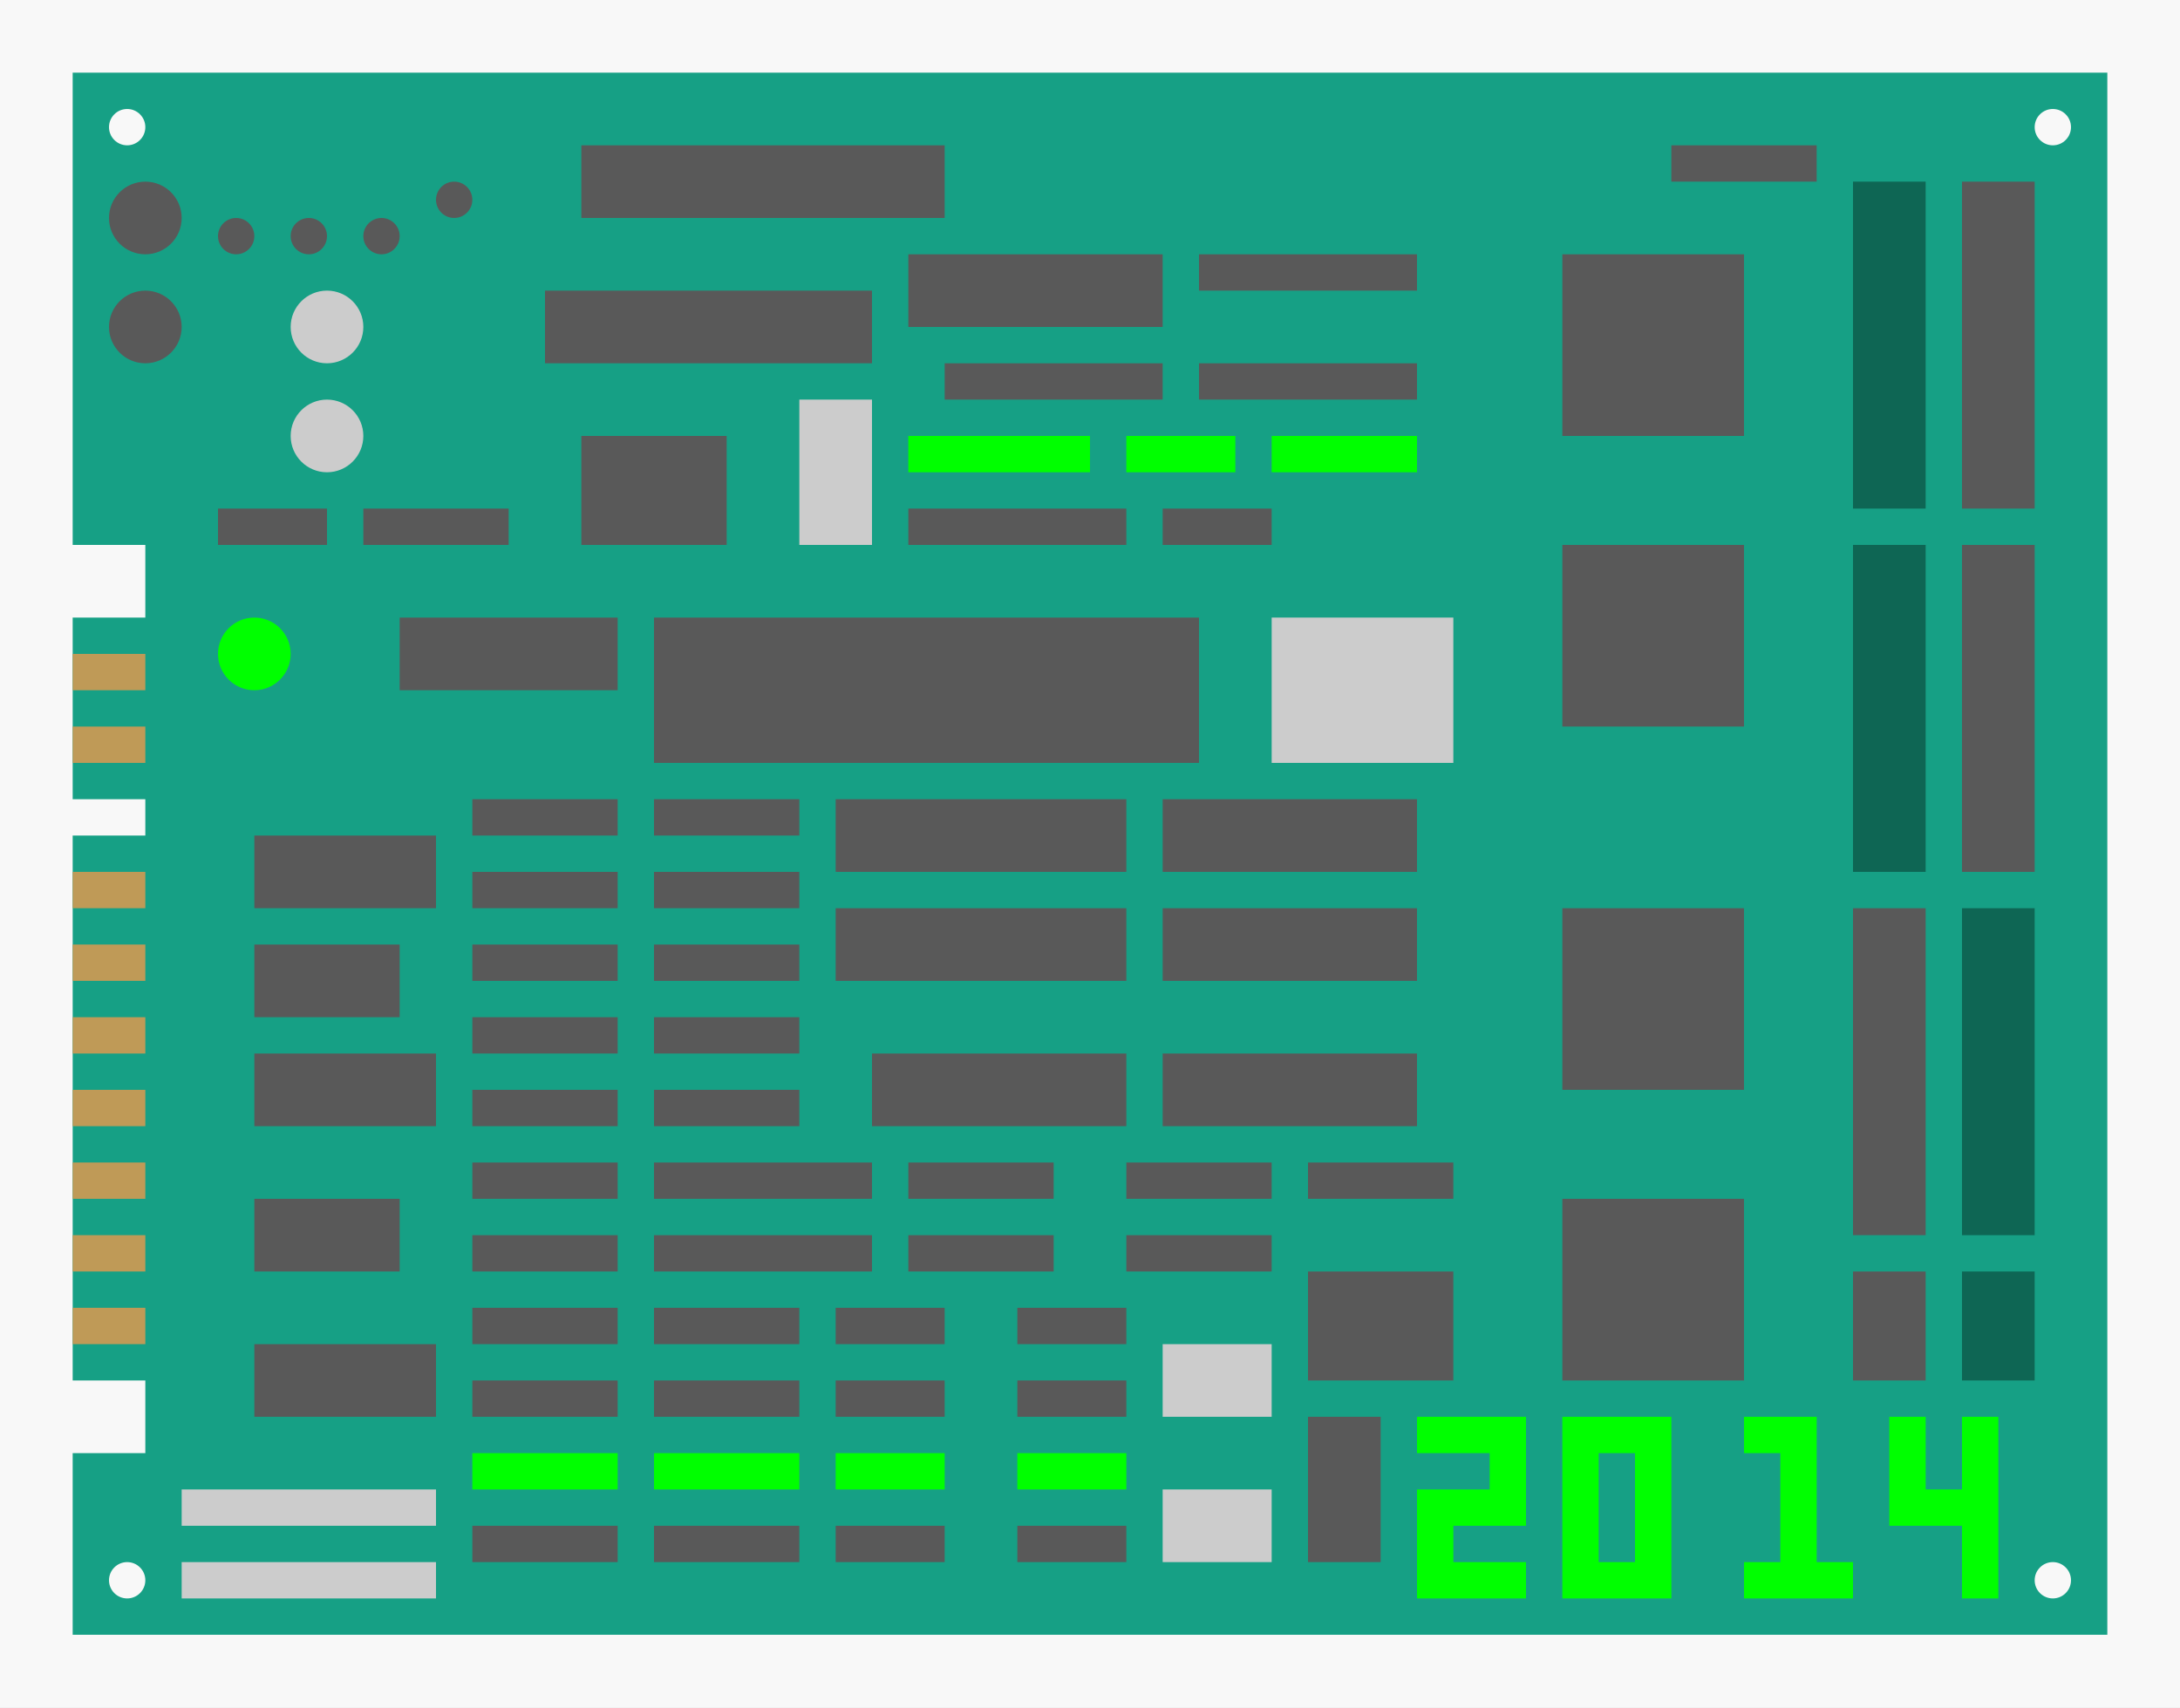
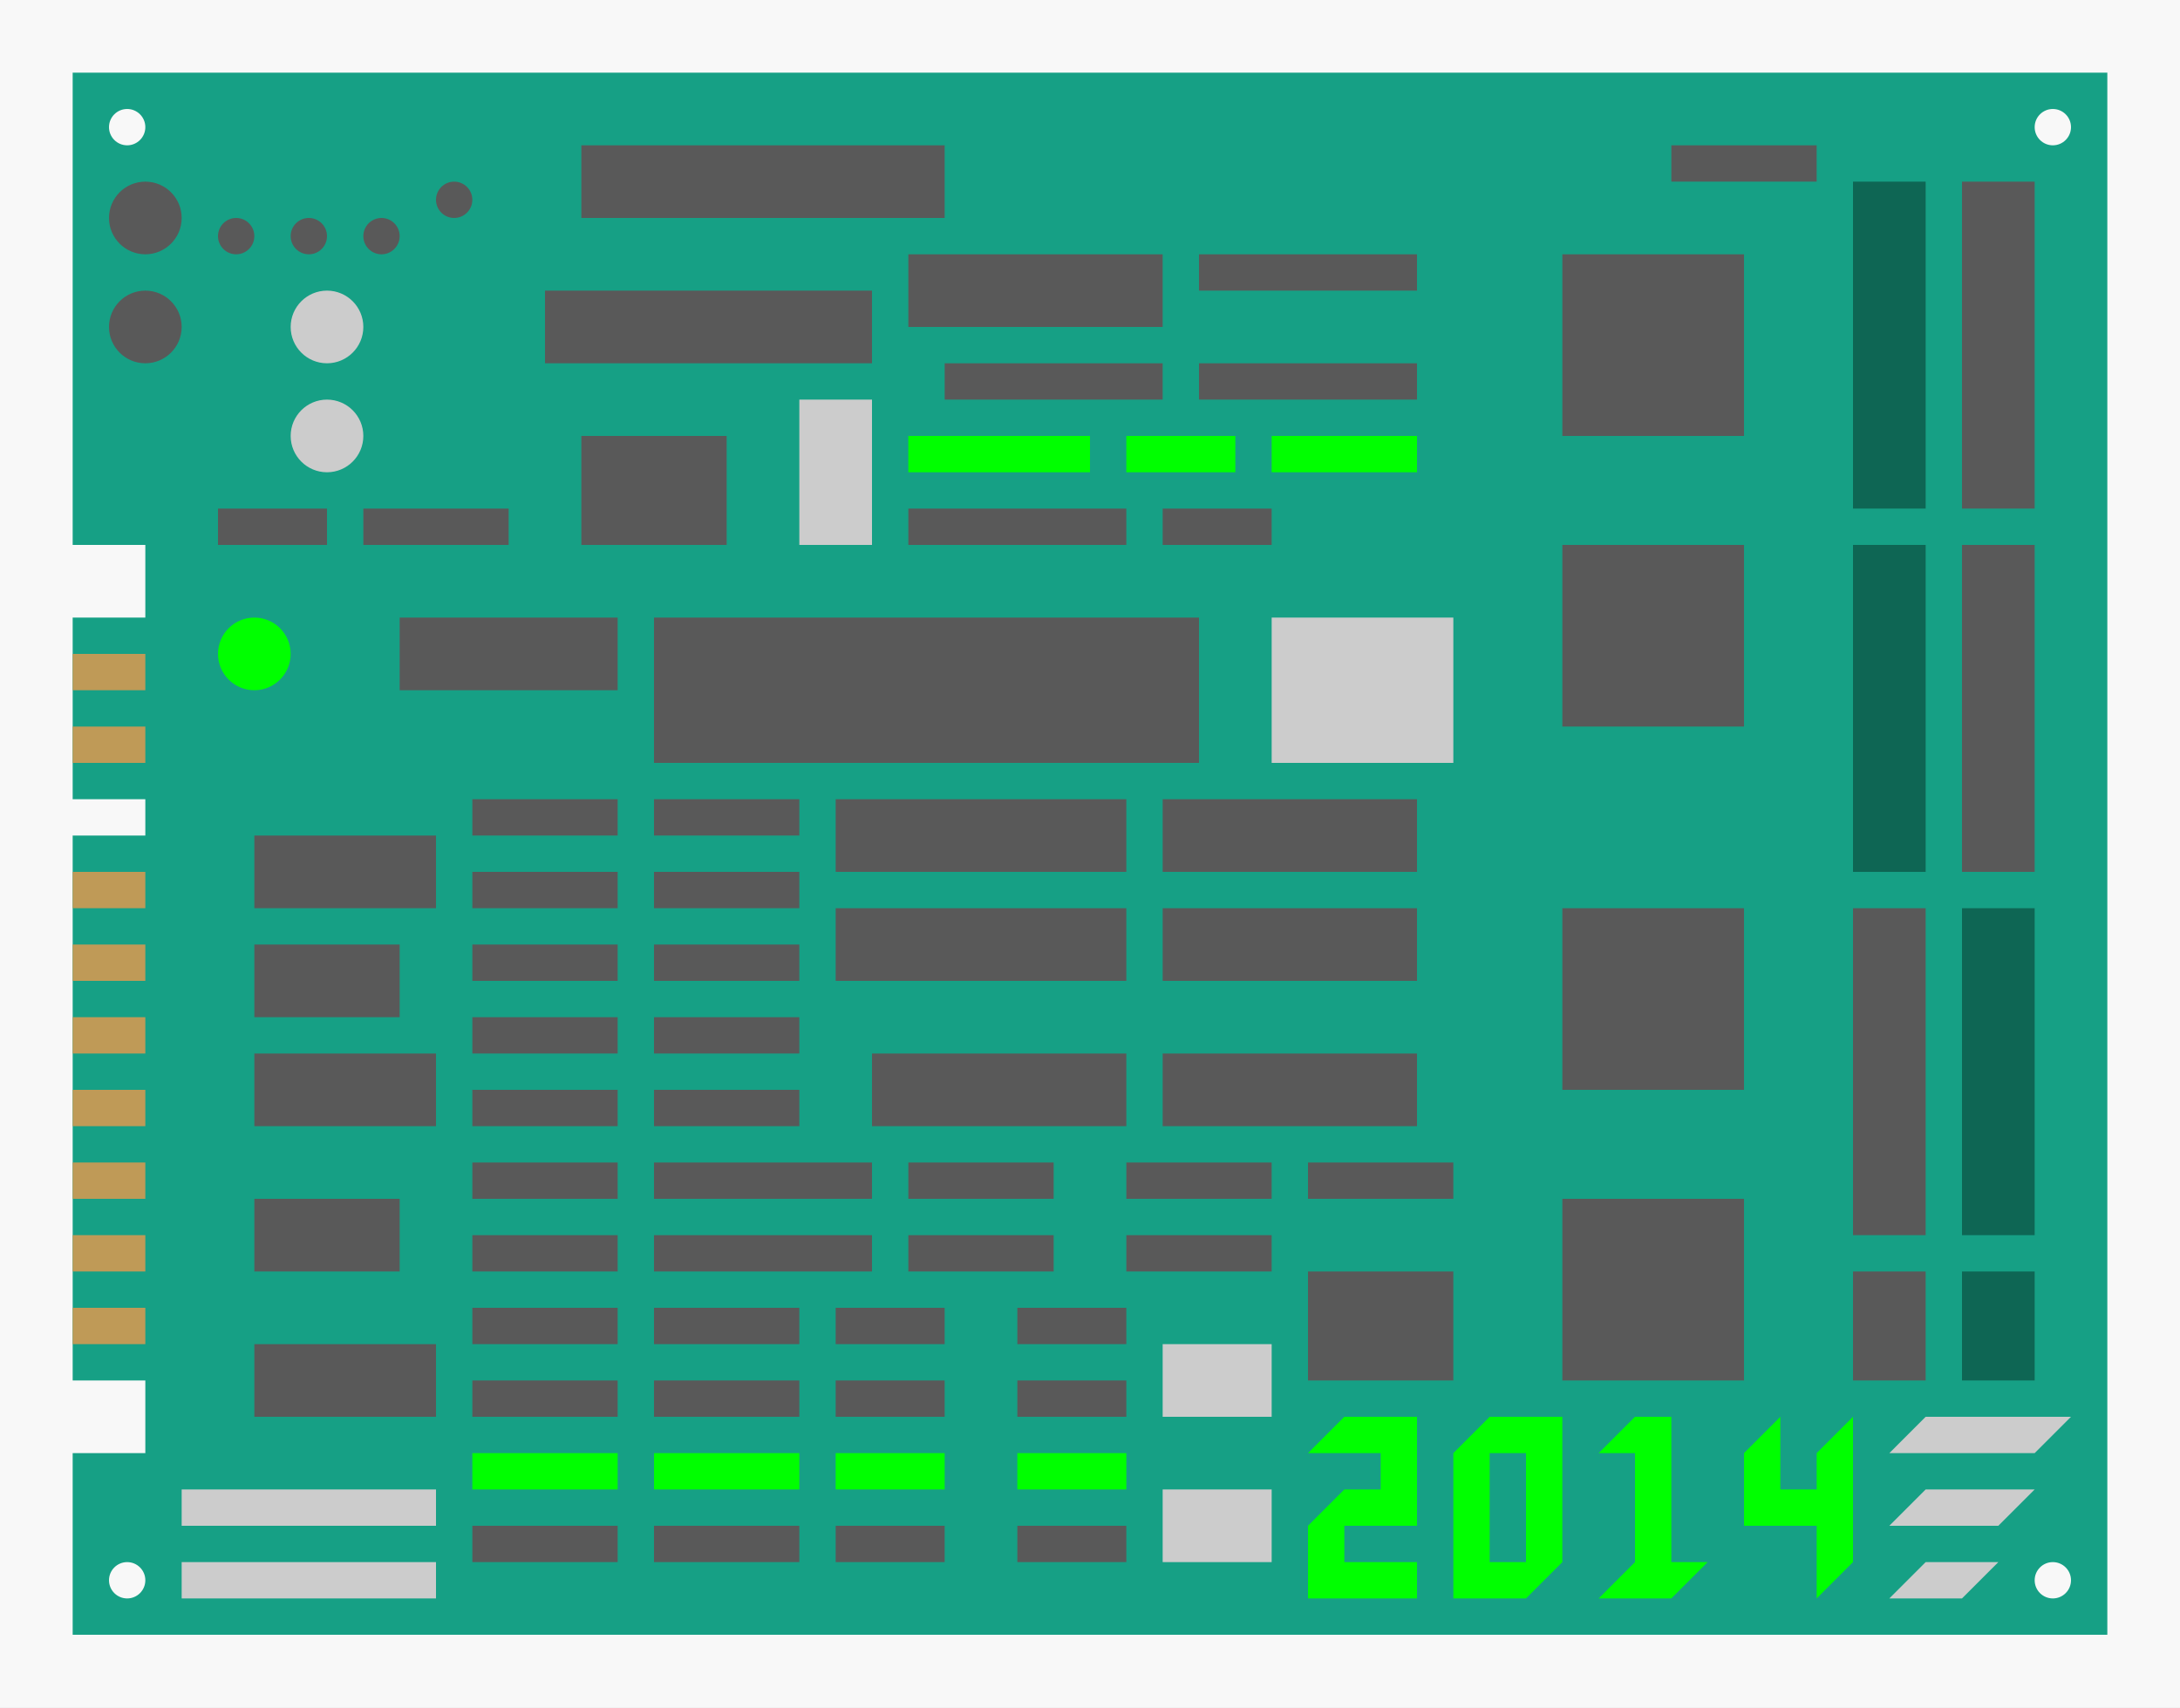
<svg xmlns="http://www.w3.org/2000/svg" viewBox="0 0 320 250.667" height="250.667" width="320" xml:space="preserve" id="svg2" version="1.1">
  <defs id="defs6">
    <clipPath id="clipPath18" clipPathUnits="userSpaceOnUse">
      <path id="path16" d="M 0,256 H 256 V 0 H 0 Z" />
    </clipPath>
    <clipPath id="clipPath26" clipPathUnits="userSpaceOnUse">
      <path id="path24" d="M 8,220 H 248 V 32 H 8 Z" />
    </clipPath>
  </defs>
  <g transform="matrix(1.333333,0,0,-1.333333,-10.66667,293.3333)" id="g10">
    <g id="g12">
      <g clip-path="url(#clipPath18)" id="g14">
        <g id="g20">
          <g id="g22" />
          <g id="g34">
            <g style="opacity:0.5" id="g32" clip-path="url(#clipPath26)">
              <g id="g30" transform="translate(248,220)">
                <path id="path28" style="fill:#ffffff;fill-opacity:1;fill-rule:nonzero;stroke:none" d="m 0,0 h -8 -224 -8 v -8 -52 -8 -20 -8 -56 -8 -20 -8 h 8 8 8 208 8 v 8 120 4 48 z" />
              </g>
            </g>
          </g>
        </g>
        <g transform="translate(234,204)" id="g36">
          <path id="path38" style="fill:#16a085;fill-opacity:1;fill-rule:nonzero;stroke:none" d="M 0,0 C -1.104,0 -2,0.896 -2,2 -2,3.104 -1.104,4 0,4 1.104,4 2,3.104 2,2 2,0.896 1.104,0 0,0 m 0,-160 c -1.104,0 -2,0.896 -2,2 0,1.104 0.896,2 2,2 1.104,0 2,-0.896 2,-2 0,-1.104 -0.896,-2 -2,-2 M -212,0 c -1.104,0 -2,0.896 -2,2 0,1.104 0.896,2 2,2 1.104,0 2,-0.896 2,-2 0,-1.104 -0.896,-2 -2,-2 m 0,-160 c -1.104,0 -2,0.896 -2,2 0,1.104 0.896,2 2,2 1.104,0 2,-0.896 2,-2 0,-1.104 -0.896,-2 -2,-2 m -6,168 v -52 h 8 v -8 h -8 v -20 h 8 v -4 h -8 v -60 h 8 v -8 h -8 v -20 h 8 8 208 v 120 4 48 z" />
        </g>
        <path id="path40" style="fill:#595959;fill-opacity:1;fill-rule:nonzero;stroke:none" d="M 112,196 H 72 v 8 h 40 z" />
        <path id="path42" style="fill:#595959;fill-opacity:1;fill-rule:nonzero;stroke:none" d="M 104,180 H 68 v 8 h 36 z" />
        <path id="path44" style="fill:#595959;fill-opacity:1;fill-rule:nonzero;stroke:none" d="m 136,184 h -28 v 8 h 28 z" />
        <g transform="translate(28,196)" id="g46">
          <path id="path48" style="fill:#595959;fill-opacity:1;fill-rule:nonzero;stroke:none" d="m 0,0 c 0,-2.209 -1.791,-4 -4,-4 -2.209,0 -4,1.791 -4,4 0,2.209 1.791,4 4,4 2.209,0 4,-1.791 4,-4" />
        </g>
        <g transform="translate(28,184)" id="g50">
          <path id="path52" style="fill:#595959;fill-opacity:1;fill-rule:nonzero;stroke:none" d="m 0,0 c 0,-2.209 -1.791,-4 -4,-4 -2.209,0 -4,1.791 -4,4 0,2.209 1.791,4 4,4 2.209,0 4,-1.791 4,-4" />
        </g>
        <g transform="translate(48,184)" id="g54">
          <path id="path56" style="fill:#cccccc;fill-opacity:1;fill-rule:nonzero;stroke:none" d="m 0,0 c 0,-2.209 -1.791,-4 -4,-4 -2.209,0 -4,1.791 -4,4 0,2.209 1.791,4 4,4 2.209,0 4,-1.791 4,-4" />
        </g>
        <g transform="translate(48,172)" id="g58">
          <path id="path60" style="fill:#cccccc;fill-opacity:1;fill-rule:nonzero;stroke:none" d="m 0,0 c 0,-2.209 -1.791,-4 -4,-4 -2.209,0 -4,1.791 -4,4 0,2.209 1.791,4 4,4 2.209,0 4,-1.791 4,-4" />
        </g>
        <g transform="translate(36,194)" id="g62">
          <path id="path64" style="fill:#595959;fill-opacity:1;fill-rule:nonzero;stroke:none" d="m 0,0 c 0,-1.104 -0.896,-2 -2,-2 -1.104,0 -2,0.896 -2,2 0,1.104 0.896,2 2,2 1.104,0 2,-0.896 2,-2" />
        </g>
        <g transform="translate(44,194)" id="g66">
          <path id="path68" style="fill:#595959;fill-opacity:1;fill-rule:nonzero;stroke:none" d="m 0,0 c 0,-1.104 -0.896,-2 -2,-2 -1.104,0 -2,0.896 -2,2 0,1.104 0.896,2 2,2 1.104,0 2,-0.896 2,-2" />
        </g>
        <g transform="translate(52,194)" id="g70">
          <path id="path72" style="fill:#595959;fill-opacity:1;fill-rule:nonzero;stroke:none" d="m 0,0 c 0,-1.104 -0.896,-2 -2,-2 -1.104,0 -2,0.896 -2,2 0,1.104 0.896,2 2,2 1.104,0 2,-0.896 2,-2" />
        </g>
        <g transform="translate(60,198)" id="g74">
          <path id="path76" style="fill:#595959;fill-opacity:1;fill-rule:nonzero;stroke:none" d="m 0,0 c 0,-1.104 -0.896,-2 -2,-2 -1.104,0 -2,0.896 -2,2 0,1.104 0.896,2 2,2 1.104,0 2,-0.896 2,-2" />
        </g>
        <path id="path78" style="fill:#595959;fill-opacity:1;fill-rule:nonzero;stroke:none" d="m 164,188 h -24 v 4 h 24 z" />
        <path id="path80" style="fill:#595959;fill-opacity:1;fill-rule:nonzero;stroke:none" d="m 164,176 h -24 v 4 h 24 z" />
        <path id="path82" style="fill:#595959;fill-opacity:1;fill-rule:nonzero;stroke:none" d="m 136,176 h -24 v 4 h 24 z" />
        <path id="path84" style="fill:#00ff00;fill-opacity:1;fill-rule:nonzero;stroke:none" d="m 128,168 h -20 v 4 h 20 z" />
        <path id="path86" style="fill:#00ff00;fill-opacity:1;fill-rule:nonzero;stroke:none" d="m 144,168 h -12 v 4 h 12 z" />
        <path id="path88" style="fill:#00ff00;fill-opacity:1;fill-rule:nonzero;stroke:none" d="m 164,168 h -16 v 4 h 16 z" />
        <path id="path90" style="fill:#595959;fill-opacity:1;fill-rule:nonzero;stroke:none" d="m 132,160 h -24 v 4 h 24 z" />
        <path id="path92" style="fill:#595959;fill-opacity:1;fill-rule:nonzero;stroke:none" d="m 148,160 h -12 v 4 h 12 z" />
        <path id="path94" style="fill:#595959;fill-opacity:1;fill-rule:nonzero;stroke:none" d="M 64,160 H 48 v 4 h 16 z" />
        <path id="path96" style="fill:#595959;fill-opacity:1;fill-rule:nonzero;stroke:none" d="M 44,160 H 32 v 4 h 12 z" />
        <path id="path98" style="fill:#595959;fill-opacity:1;fill-rule:nonzero;stroke:none" d="M 76,144 H 52 v 8 h 24 z" />
        <path id="path100" style="fill:#595959;fill-opacity:1;fill-rule:nonzero;stroke:none" d="M 140,136 H 80 v 16 h 60 z" />
        <path id="path102" style="fill:#595959;fill-opacity:1;fill-rule:nonzero;stroke:none" d="M 88,160 H 72 v 12 h 16 z" />
        <path id="path104" style="fill:#cccccc;fill-opacity:1;fill-rule:nonzero;stroke:none" d="m 104,160 h -8 v 16 h 8 z" />
        <path id="path106" style="fill:#595959;fill-opacity:1;fill-rule:nonzero;stroke:none" d="m 200,172 h -20 v 20 h 20 z" />
        <path id="path108" style="fill:#595959;fill-opacity:1;fill-rule:nonzero;stroke:none" d="m 200,140 h -20 v 20 h 20 z" />
        <path id="path110" style="fill:#595959;fill-opacity:1;fill-rule:nonzero;stroke:none" d="m 200,100 h -20 v 20 h 20 z" />
        <path id="path112" style="fill:#595959;fill-opacity:1;fill-rule:nonzero;stroke:none" d="m 200,68 h -20 v 20 h 20 z" />
        <path id="path114" style="fill:#595959;fill-opacity:1;fill-rule:nonzero;stroke:none" d="m 132,124 h -32 v 8 h 32 z" />
        <path id="path116" style="fill:#595959;fill-opacity:1;fill-rule:nonzero;stroke:none" d="m 164,124 h -28 v 8 h 28 z" />
        <path id="path118" style="fill:#595959;fill-opacity:1;fill-rule:nonzero;stroke:none" d="m 132,112 h -32 v 8 h 32 z" />
        <path id="path120" style="fill:#595959;fill-opacity:1;fill-rule:nonzero;stroke:none" d="m 164,112 h -28 v 8 h 28 z" />
        <path id="path122" style="fill:#595959;fill-opacity:1;fill-rule:nonzero;stroke:none" d="m 132,96 h -28 v 8 h 28 z" />
        <path id="path124" style="fill:#595959;fill-opacity:1;fill-rule:nonzero;stroke:none" d="m 164,96 h -28 v 8 h 28 z" />
        <path id="path126" style="fill:#595959;fill-opacity:1;fill-rule:nonzero;stroke:none" d="m 220,84 h -8 v 36 h 8 z" />
        <path id="path128" style="fill:#595959;fill-opacity:1;fill-rule:nonzero;stroke:none" d="m 220,68 h -8 v 12 h 8 z" />
        <path id="path130" style="fill:#595959;fill-opacity:1;fill-rule:nonzero;stroke:none" d="m 232,124 h -8 v 36 h 8 z" />
        <path id="path132" style="fill:#595959;fill-opacity:1;fill-rule:nonzero;stroke:none" d="m 232,164 h -8 v 36 h 8 z" />
        <path id="path134" style="fill:#595959;fill-opacity:1;fill-rule:nonzero;stroke:none" d="m 208,200 h -16 v 4 h 16 z" />
        <path id="path136" style="fill:#595959;fill-opacity:1;fill-rule:nonzero;stroke:none" d="M 56,120 H 36 v 8 h 20 z" />
        <path id="path138" style="fill:#595959;fill-opacity:1;fill-rule:nonzero;stroke:none" d="M 56,96 H 36 v 8 h 20 z" />
        <path id="path140" style="fill:#595959;fill-opacity:1;fill-rule:nonzero;stroke:none" d="M 56,64 H 36 v 8 h 20 z" />
        <path id="path142" style="fill:#cccccc;fill-opacity:1;fill-rule:nonzero;stroke:none" d="M 56,52 H 28 v 4 h 28 z" />
        <path id="path144" style="fill:#cccccc;fill-opacity:1;fill-rule:nonzero;stroke:none" d="M 56,44 H 28 v 4 h 28 z" />
        <path id="path146" style="fill:#595959;fill-opacity:1;fill-rule:nonzero;stroke:none" d="M 76,128 H 60 v 4 h 16 z" />
        <path id="path148" style="fill:#595959;fill-opacity:1;fill-rule:nonzero;stroke:none" d="M 96,128 H 80 v 4 h 16 z" />
        <path id="path150" style="fill:#595959;fill-opacity:1;fill-rule:nonzero;stroke:none" d="M 76,120 H 60 v 4 h 16 z" />
        <path id="path152" style="fill:#595959;fill-opacity:1;fill-rule:nonzero;stroke:none" d="M 96,120 H 80 v 4 h 16 z" />
        <path id="path154" style="fill:#595959;fill-opacity:1;fill-rule:nonzero;stroke:none" d="M 76,112 H 60 v 4 h 16 z" />
        <path id="path156" style="fill:#595959;fill-opacity:1;fill-rule:nonzero;stroke:none" d="M 96,112 H 80 v 4 h 16 z" />
        <path id="path158" style="fill:#595959;fill-opacity:1;fill-rule:nonzero;stroke:none" d="M 76,104 H 60 v 4 h 16 z" />
        <path id="path160" style="fill:#595959;fill-opacity:1;fill-rule:nonzero;stroke:none" d="M 96,104 H 80 v 4 h 16 z" />
        <path id="path162" style="fill:#595959;fill-opacity:1;fill-rule:nonzero;stroke:none" d="M 76,96 H 60 v 4 h 16 z" />
        <path id="path164" style="fill:#595959;fill-opacity:1;fill-rule:nonzero;stroke:none" d="M 96,96 H 80 v 4 h 16 z" />
        <path id="path166" style="fill:#595959;fill-opacity:1;fill-rule:nonzero;stroke:none" d="M 76,88 H 60 v 4 h 16 z" />
        <path id="path168" style="fill:#595959;fill-opacity:1;fill-rule:nonzero;stroke:none" d="M 104,88 H 80 v 4 h 24 z" />
        <path id="path170" style="fill:#595959;fill-opacity:1;fill-rule:nonzero;stroke:none" d="M 76,80 H 60 v 4 h 16 z" />
        <path id="path172" style="fill:#595959;fill-opacity:1;fill-rule:nonzero;stroke:none" d="M 76,72 H 60 v 4 h 16 z" />
        <path id="path174" style="fill:#595959;fill-opacity:1;fill-rule:nonzero;stroke:none" d="M 76,64 H 60 v 4 h 16 z" />
        <path id="path176" style="fill:#00ff00;fill-opacity:1;fill-rule:nonzero;stroke:none" d="M 76,56 H 60 v 4 h 16 z" />
        <path id="path178" style="fill:#595959;fill-opacity:1;fill-rule:nonzero;stroke:none" d="M 76,48 H 60 v 4 h 16 z" />
        <path id="path180" style="fill:#595959;fill-opacity:1;fill-rule:nonzero;stroke:none" d="M 96,72 H 80 v 4 h 16 z" />
        <path id="path182" style="fill:#595959;fill-opacity:1;fill-rule:nonzero;stroke:none" d="M 96,64 H 80 v 4 h 16 z" />
        <path id="path184" style="fill:#00ff00;fill-opacity:1;fill-rule:nonzero;stroke:none" d="M 96,56 H 80 v 4 h 16 z" />
        <path id="path186" style="fill:#595959;fill-opacity:1;fill-rule:nonzero;stroke:none" d="M 96,48 H 80 v 4 h 16 z" />
        <path id="path188" style="fill:#595959;fill-opacity:1;fill-rule:nonzero;stroke:none" d="m 112,72 h -12 v 4 h 12 z" />
        <path id="path190" style="fill:#595959;fill-opacity:1;fill-rule:nonzero;stroke:none" d="m 112,64 h -12 v 4 h 12 z" />
        <path id="path192" style="fill:#00ff00;fill-opacity:1;fill-rule:nonzero;stroke:none" d="m 112,56 h -12 v 4 h 12 z" />
        <path id="path194" style="fill:#595959;fill-opacity:1;fill-rule:nonzero;stroke:none" d="m 112,48 h -12 v 4 h 12 z" />
        <path id="path196" style="fill:#595959;fill-opacity:1;fill-rule:nonzero;stroke:none" d="m 132,72 h -12 v 4 h 12 z" />
        <path id="path198" style="fill:#595959;fill-opacity:1;fill-rule:nonzero;stroke:none" d="m 132,64 h -12 v 4 h 12 z" />
        <path id="path200" style="fill:#00ff00;fill-opacity:1;fill-rule:nonzero;stroke:none" d="m 132,56 h -12 v 4 h 12 z" />
        <path id="path202" style="fill:#595959;fill-opacity:1;fill-rule:nonzero;stroke:none" d="m 132,48 h -12 v 4 h 12 z" />
        <path id="path204" style="fill:#595959;fill-opacity:1;fill-rule:nonzero;stroke:none" d="M 104,80 H 80 v 4 h 24 z" />
        <path id="path206" style="fill:#595959;fill-opacity:1;fill-rule:nonzero;stroke:none" d="m 124,88 h -16 v 4 h 16 z" />
        <path id="path208" style="fill:#595959;fill-opacity:1;fill-rule:nonzero;stroke:none" d="m 124,80 h -16 v 4 h 16 z" />
        <path id="path210" style="fill:#595959;fill-opacity:1;fill-rule:nonzero;stroke:none" d="m 148,88 h -16 v 4 h 16 z" />
        <path id="path212" style="fill:#595959;fill-opacity:1;fill-rule:nonzero;stroke:none" d="m 148,80 h -16 v 4 h 16 z" />
        <path id="path214" style="fill:#595959;fill-opacity:1;fill-rule:nonzero;stroke:none" d="m 168,88 h -16 v 4 h 16 z" />
        <path id="path216" style="fill:#595959;fill-opacity:1;fill-rule:nonzero;stroke:none" d="m 168,68 h -16 v 12 h 16 z" />
        <path id="path218" style="fill:#cccccc;fill-opacity:1;fill-rule:nonzero;stroke:none" d="m 148,64 h -12 v 8 h 12 z" />
        <path id="path220" style="fill:#cccccc;fill-opacity:1;fill-rule:nonzero;stroke:none" d="m 148,48 h -12 v 8 h 12 z" />
-         <g transform="translate(164,60)" id="g222">
-           <path id="path224" style="fill:#00ff00;fill-opacity:1;fill-rule:nonzero;stroke:none" d="M 0,0 H 8 V -4 H 0 v -4 -8 h 4 8 v 4 H 4 v 4 h 4 4 V 0 4 H 0 Z" />
+         <path id="path222" style="fill:#595959;fill-opacity:1;fill-rule:nonzero;stroke:none" d="M 52,80 H 36 v 8 h 16 z" />
+         <path id="path224" style="fill:#595959;fill-opacity:1;fill-rule:nonzero;stroke:none" d="M 52,108 H 36 v 8 h 16 z" />
+         <g transform="translate(40,148)" id="g226">
+           <path id="path228" style="fill:#00ff00;fill-opacity:1;fill-rule:nonzero;stroke:none" d="m 0,0 c 0,-2.209 -1.791,-4 -4,-4 -2.209,0 -4,1.791 -4,4 0,2.209 1.791,4 4,4 2.209,0 4,-1.791 4,-4" />
        </g>
-         <path id="path226" style="fill:#00ff00;fill-opacity:1;fill-rule:nonzero;stroke:none" d="m 188,48 h -4 v 12 h 4 z m -4,16 h -4 V 44 h 4 4 4 v 20 h -4 z" />
-         <g transform="translate(208,48)" id="g228">
-           <path id="path230" style="fill:#00ff00;fill-opacity:1;fill-rule:nonzero;stroke:none" d="m 0,0 v 12 4 h -4 -4 v -4 h 4 V 0 h -4 v -4 h 4 4 4 v 4 z" />
+         <path id="path230" style="fill:#0e6654;fill-opacity:1;fill-rule:nonzero;stroke:none" d="m 220,164 h -8 v 36 h 8 z" />
+         <path id="path232" style="fill:#0e6654;fill-opacity:1;fill-rule:nonzero;stroke:none" d="m 220,124 h -8 v 36 h 8 z" />
+         <path id="path234" style="fill:#0e6654;fill-opacity:1;fill-rule:nonzero;stroke:none" d="m 232,84 h -8 v 36 h 8 z" />
+         <path id="path236" style="fill:#0e6654;fill-opacity:1;fill-rule:nonzero;stroke:none" d="m 232,68 h -8 v 12 h 8 z" />
+         <path id="path238" style="fill:#cccccc;fill-opacity:1;fill-rule:nonzero;stroke:none" d="m 168,136 h -20 v 16 h 20 z" />
+         <path id="path240" style="fill:#bf9a57;fill-opacity:1;fill-rule:nonzero;stroke:none" d="m 24,144 h -8 v 4 h 8 z" />
+         <path id="path242" style="fill:#bf9a57;fill-opacity:1;fill-rule:nonzero;stroke:none" d="m 24,136 h -8 v 4 h 8 z" />
+         <path id="path244" style="fill:#bf9a57;fill-opacity:1;fill-rule:nonzero;stroke:none" d="m 24,120 h -8 v 4 h 8 z" />
+         <path id="path246" style="fill:#bf9a57;fill-opacity:1;fill-rule:nonzero;stroke:none" d="m 24,112 h -8 v 4 h 8 z" />
+         <path id="path248" style="fill:#bf9a57;fill-opacity:1;fill-rule:nonzero;stroke:none" d="m 24,104 h -8 v 4 h 8 z" />
+         <path id="path250" style="fill:#bf9a57;fill-opacity:1;fill-rule:nonzero;stroke:none" d="m 24,96 h -8 v 4 h 8 z" />
+         <path id="path252" style="fill:#bf9a57;fill-opacity:1;fill-rule:nonzero;stroke:none" d="m 24,88 h -8 v 4 h 8 z" />
+         <path id="path254" style="fill:#bf9a57;fill-opacity:1;fill-rule:nonzero;stroke:none" d="m 24,80 h -8 v 4 h 8 z" />
+         <path id="path256" style="fill:#bf9a57;fill-opacity:1;fill-rule:nonzero;stroke:none" d="m 24,72 h -8 v 4 h 8 z" />
+         <g transform="translate(152,60)" id="g258">
+           <path id="path260" style="fill:#00ff00;fill-opacity:1;fill-rule:nonzero;stroke:none" d="M 0,0 H 8 V -4 H 4 L 0,-8 v -8 h 4 8 v 4 H 4 v 4 h 4 4 V 0 4 H 4 Z" />
        </g>
-         <g transform="translate(224,64)" id="g232">
-           <path id="path234" style="fill:#00ff00;fill-opacity:1;fill-rule:nonzero;stroke:none" d="m 0,0 v -8 h -4 v 8 h -4 v -8 -4 h 4 4 v -8 h 4 v 8 4 8 z" />
+         <path id="path262" style="fill:#00ff00;fill-opacity:1;fill-rule:nonzero;stroke:none" d="m 172,60 h 4 V 48 h -4 z m 0,4 -4,-4 V 44 h 4 4 l 4,4 v 16 h -4 z" />
+         <g transform="translate(192,48)" id="g264">
+           <path id="path266" style="fill:#00ff00;fill-opacity:1;fill-rule:nonzero;stroke:none" d="m 0,0 v 16 h -4 l -4,-4 h 4 V 0 l -4,-4 h 4 4 l 4,4 z" />
        </g>
-         <path id="path236" style="fill:#595959;fill-opacity:1;fill-rule:nonzero;stroke:none" d="m 160,48 h -8 v 16 h 8 z" />
-         <path id="path238" style="fill:#595959;fill-opacity:1;fill-rule:nonzero;stroke:none" d="M 52,80 H 36 v 8 h 16 z" />
-         <path id="path240" style="fill:#595959;fill-opacity:1;fill-rule:nonzero;stroke:none" d="M 52,108 H 36 v 8 h 16 z" />
-         <g transform="translate(40,148)" id="g242">
-           <path id="path244" style="fill:#00ff00;fill-opacity:1;fill-rule:nonzero;stroke:none" d="m 0,0 c 0,-2.209 -1.791,-4 -4,-4 -2.209,0 -4,1.791 -4,4 0,2.209 1.791,4 4,4 2.209,0 4,-1.791 4,-4" />
+         <g transform="translate(232,60)" id="g268">
+           <path id="path270" style="fill:#cccccc;fill-opacity:1;fill-rule:nonzero;stroke:none" d="m 0,0 h -16 l 4,4 H 4 Z" />
        </g>
-         <path id="path246" style="fill:#0e6654;fill-opacity:1;fill-rule:nonzero;stroke:none" d="m 220,164 h -8 v 36 h 8 z" />
-         <path id="path248" style="fill:#0e6654;fill-opacity:1;fill-rule:nonzero;stroke:none" d="m 220,124 h -8 v 36 h 8 z" />
-         <path id="path250" style="fill:#0e6654;fill-opacity:1;fill-rule:nonzero;stroke:none" d="m 232,84 h -8 v 36 h 8 z" />
-         <path id="path252" style="fill:#0e6654;fill-opacity:1;fill-rule:nonzero;stroke:none" d="m 232,68 h -8 v 12 h 8 z" />
-         <path id="path254" style="fill:#cccccc;fill-opacity:1;fill-rule:nonzero;stroke:none" d="m 168,136 h -20 v 16 h 20 z" />
-         <path id="path256" style="fill:#bf9a57;fill-opacity:1;fill-rule:nonzero;stroke:none" d="m 24,144 h -8 v 4 h 8 z" />
-         <path id="path258" style="fill:#bf9a57;fill-opacity:1;fill-rule:nonzero;stroke:none" d="m 24,136 h -8 v 4 h 8 z" />
-         <path id="path260" style="fill:#bf9a57;fill-opacity:1;fill-rule:nonzero;stroke:none" d="m 24,120 h -8 v 4 h 8 z" />
-         <path id="path262" style="fill:#bf9a57;fill-opacity:1;fill-rule:nonzero;stroke:none" d="m 24,112 h -8 v 4 h 8 z" />
-         <path id="path264" style="fill:#bf9a57;fill-opacity:1;fill-rule:nonzero;stroke:none" d="m 24,104 h -8 v 4 h 8 z" />
-         <path id="path266" style="fill:#bf9a57;fill-opacity:1;fill-rule:nonzero;stroke:none" d="m 24,96 h -8 v 4 h 8 z" />
-         <path id="path268" style="fill:#bf9a57;fill-opacity:1;fill-rule:nonzero;stroke:none" d="m 24,88 h -8 v 4 h 8 z" />
-         <path id="path270" style="fill:#bf9a57;fill-opacity:1;fill-rule:nonzero;stroke:none" d="m 24,80 h -8 v 4 h 8 z" />
-         <path id="path272" style="fill:#bf9a57;fill-opacity:1;fill-rule:nonzero;stroke:none" d="m 24,72 h -8 v 4 h 8 z" />
+         <g transform="translate(228,52)" id="g272">
+           <path id="path274" style="fill:#cccccc;fill-opacity:1;fill-rule:nonzero;stroke:none" d="m 0,0 h -12 l 4,4 H 4 Z" />
+         </g>
+         <g transform="translate(224,44)" id="g276">
+           <path id="path278" style="fill:#cccccc;fill-opacity:1;fill-rule:nonzero;stroke:none" d="m 0,0 h -8 l 4,4 h 8 z" />
+         </g>
+         <g transform="translate(208,60)" id="g280">
+           <path id="path282" style="fill:#00ff00;fill-opacity:1;fill-rule:nonzero;stroke:none" d="M 0,0 V -4 H -4 V 4 L -8,0 v -8 h 8 v -8 l 4,4 V 4 Z" />
+         </g>
      </g>
    </g>
  </g>
</svg>
